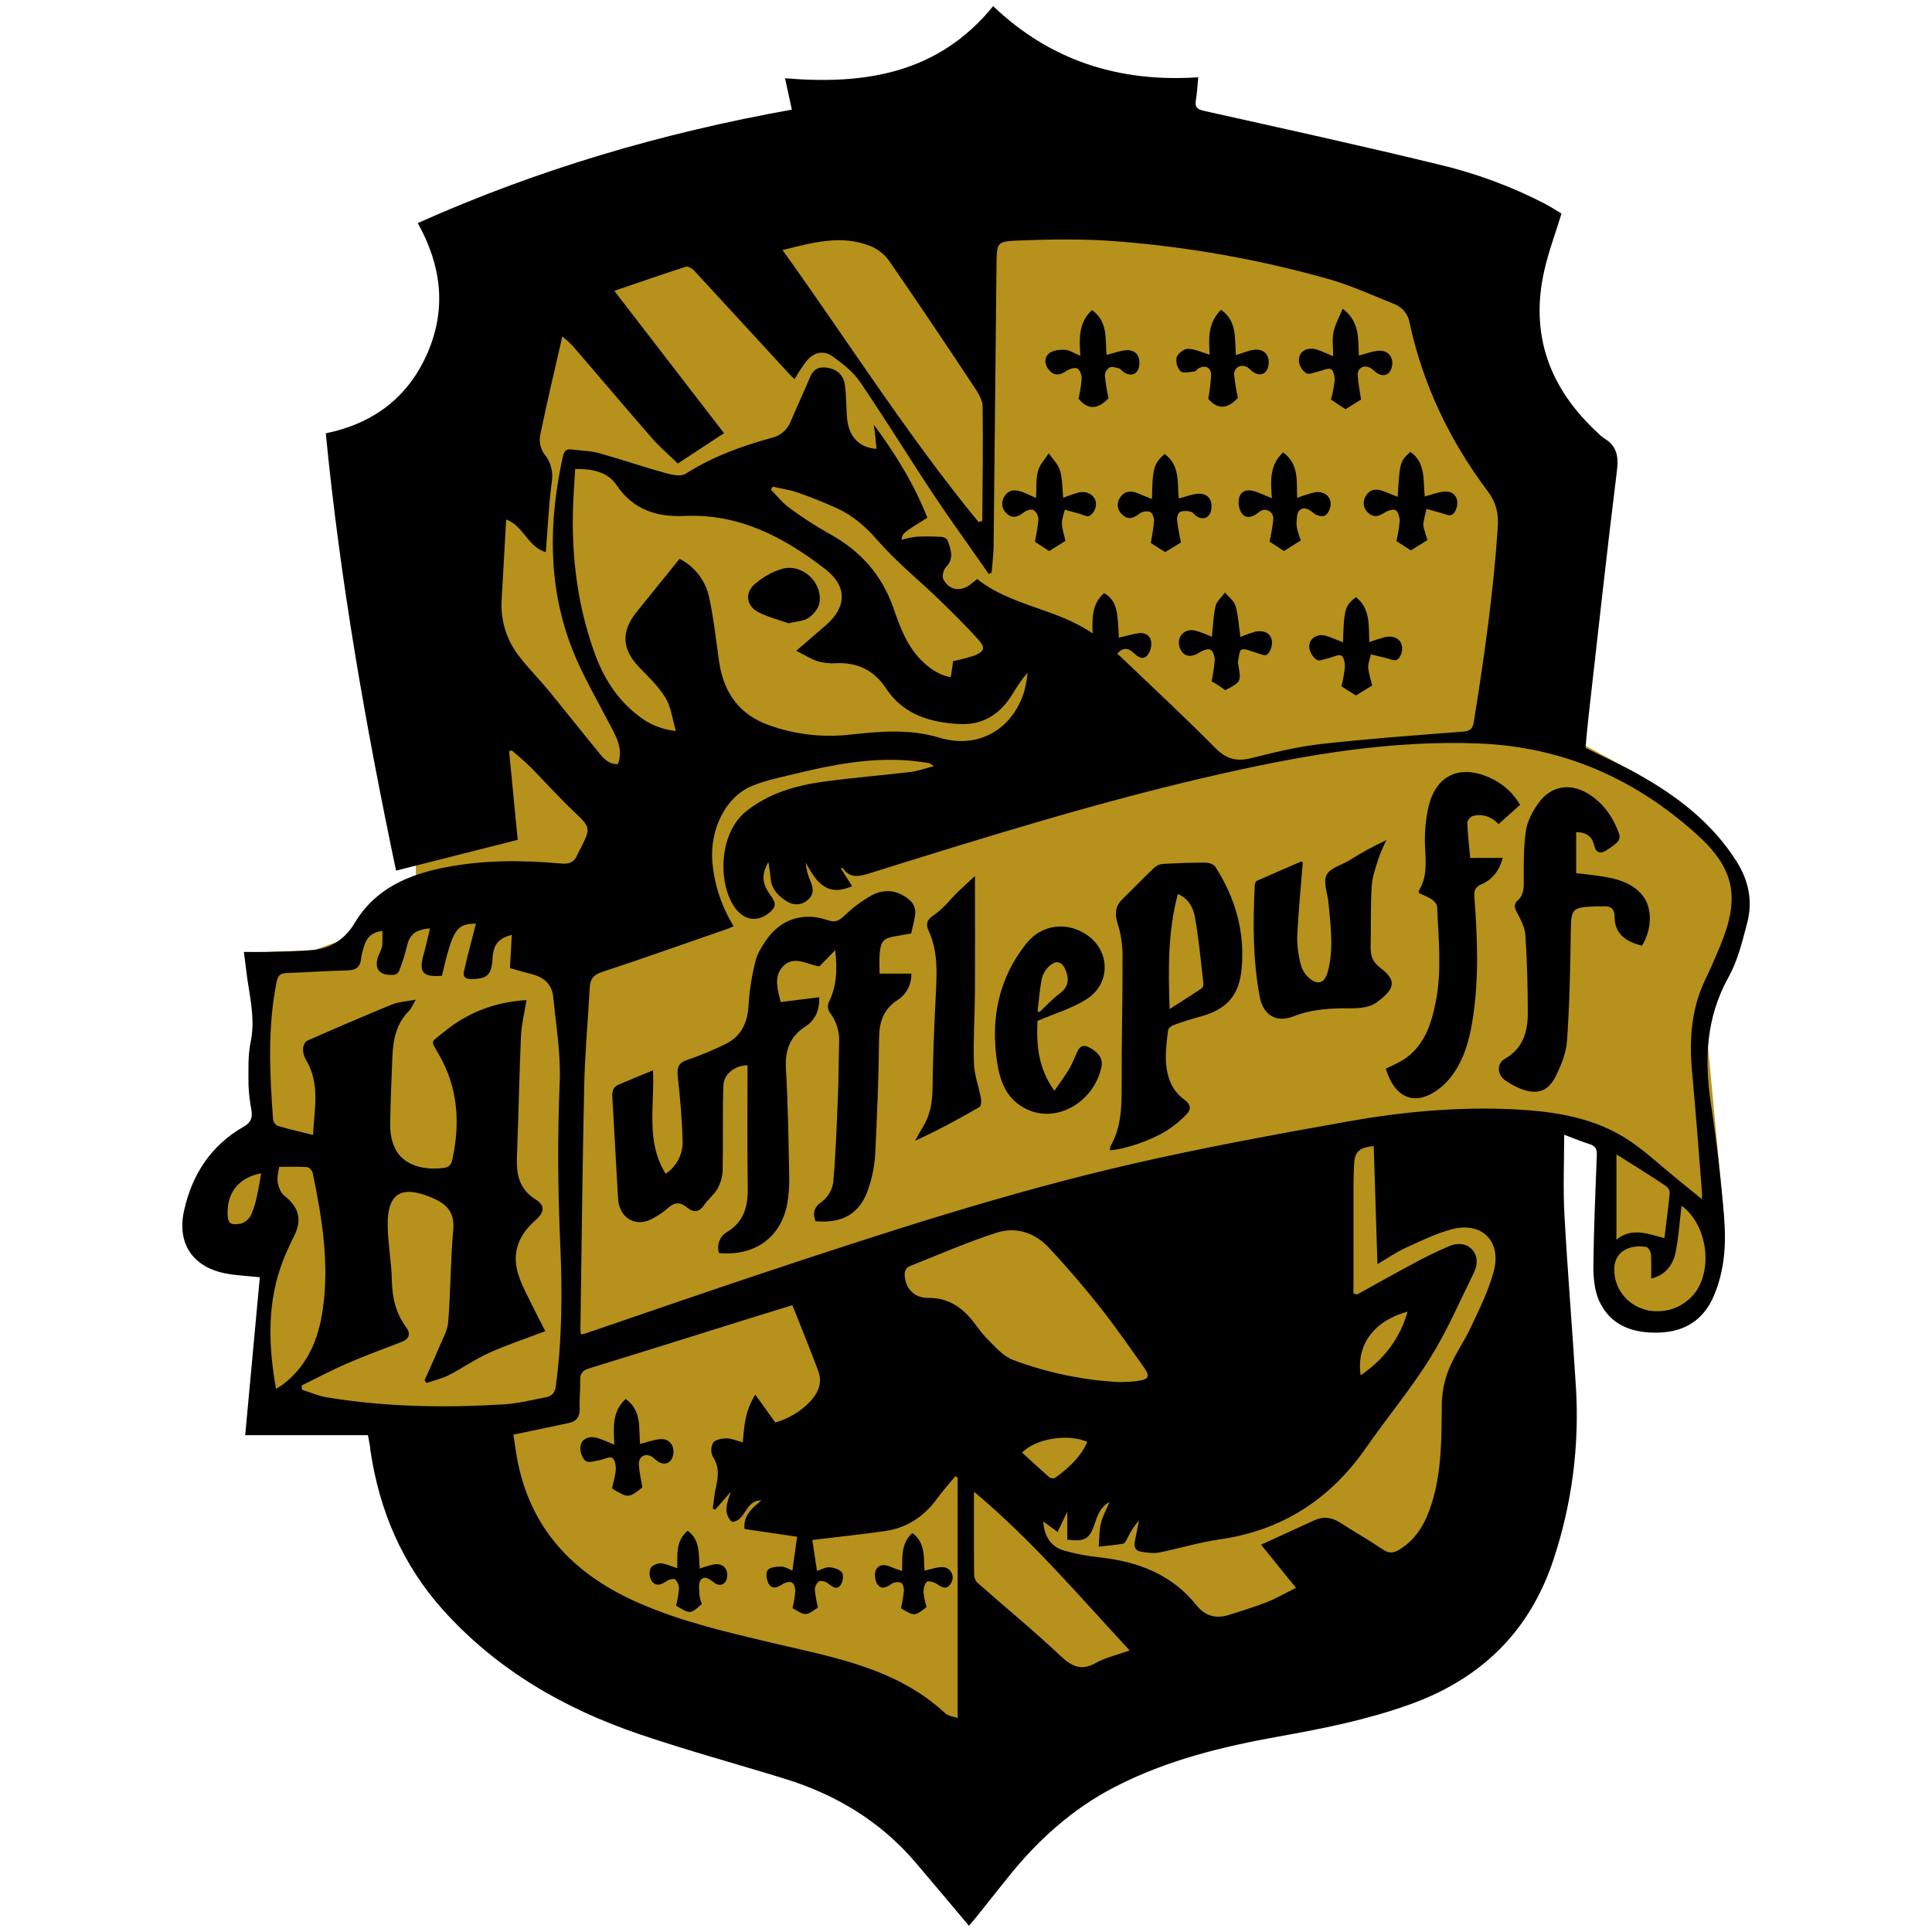
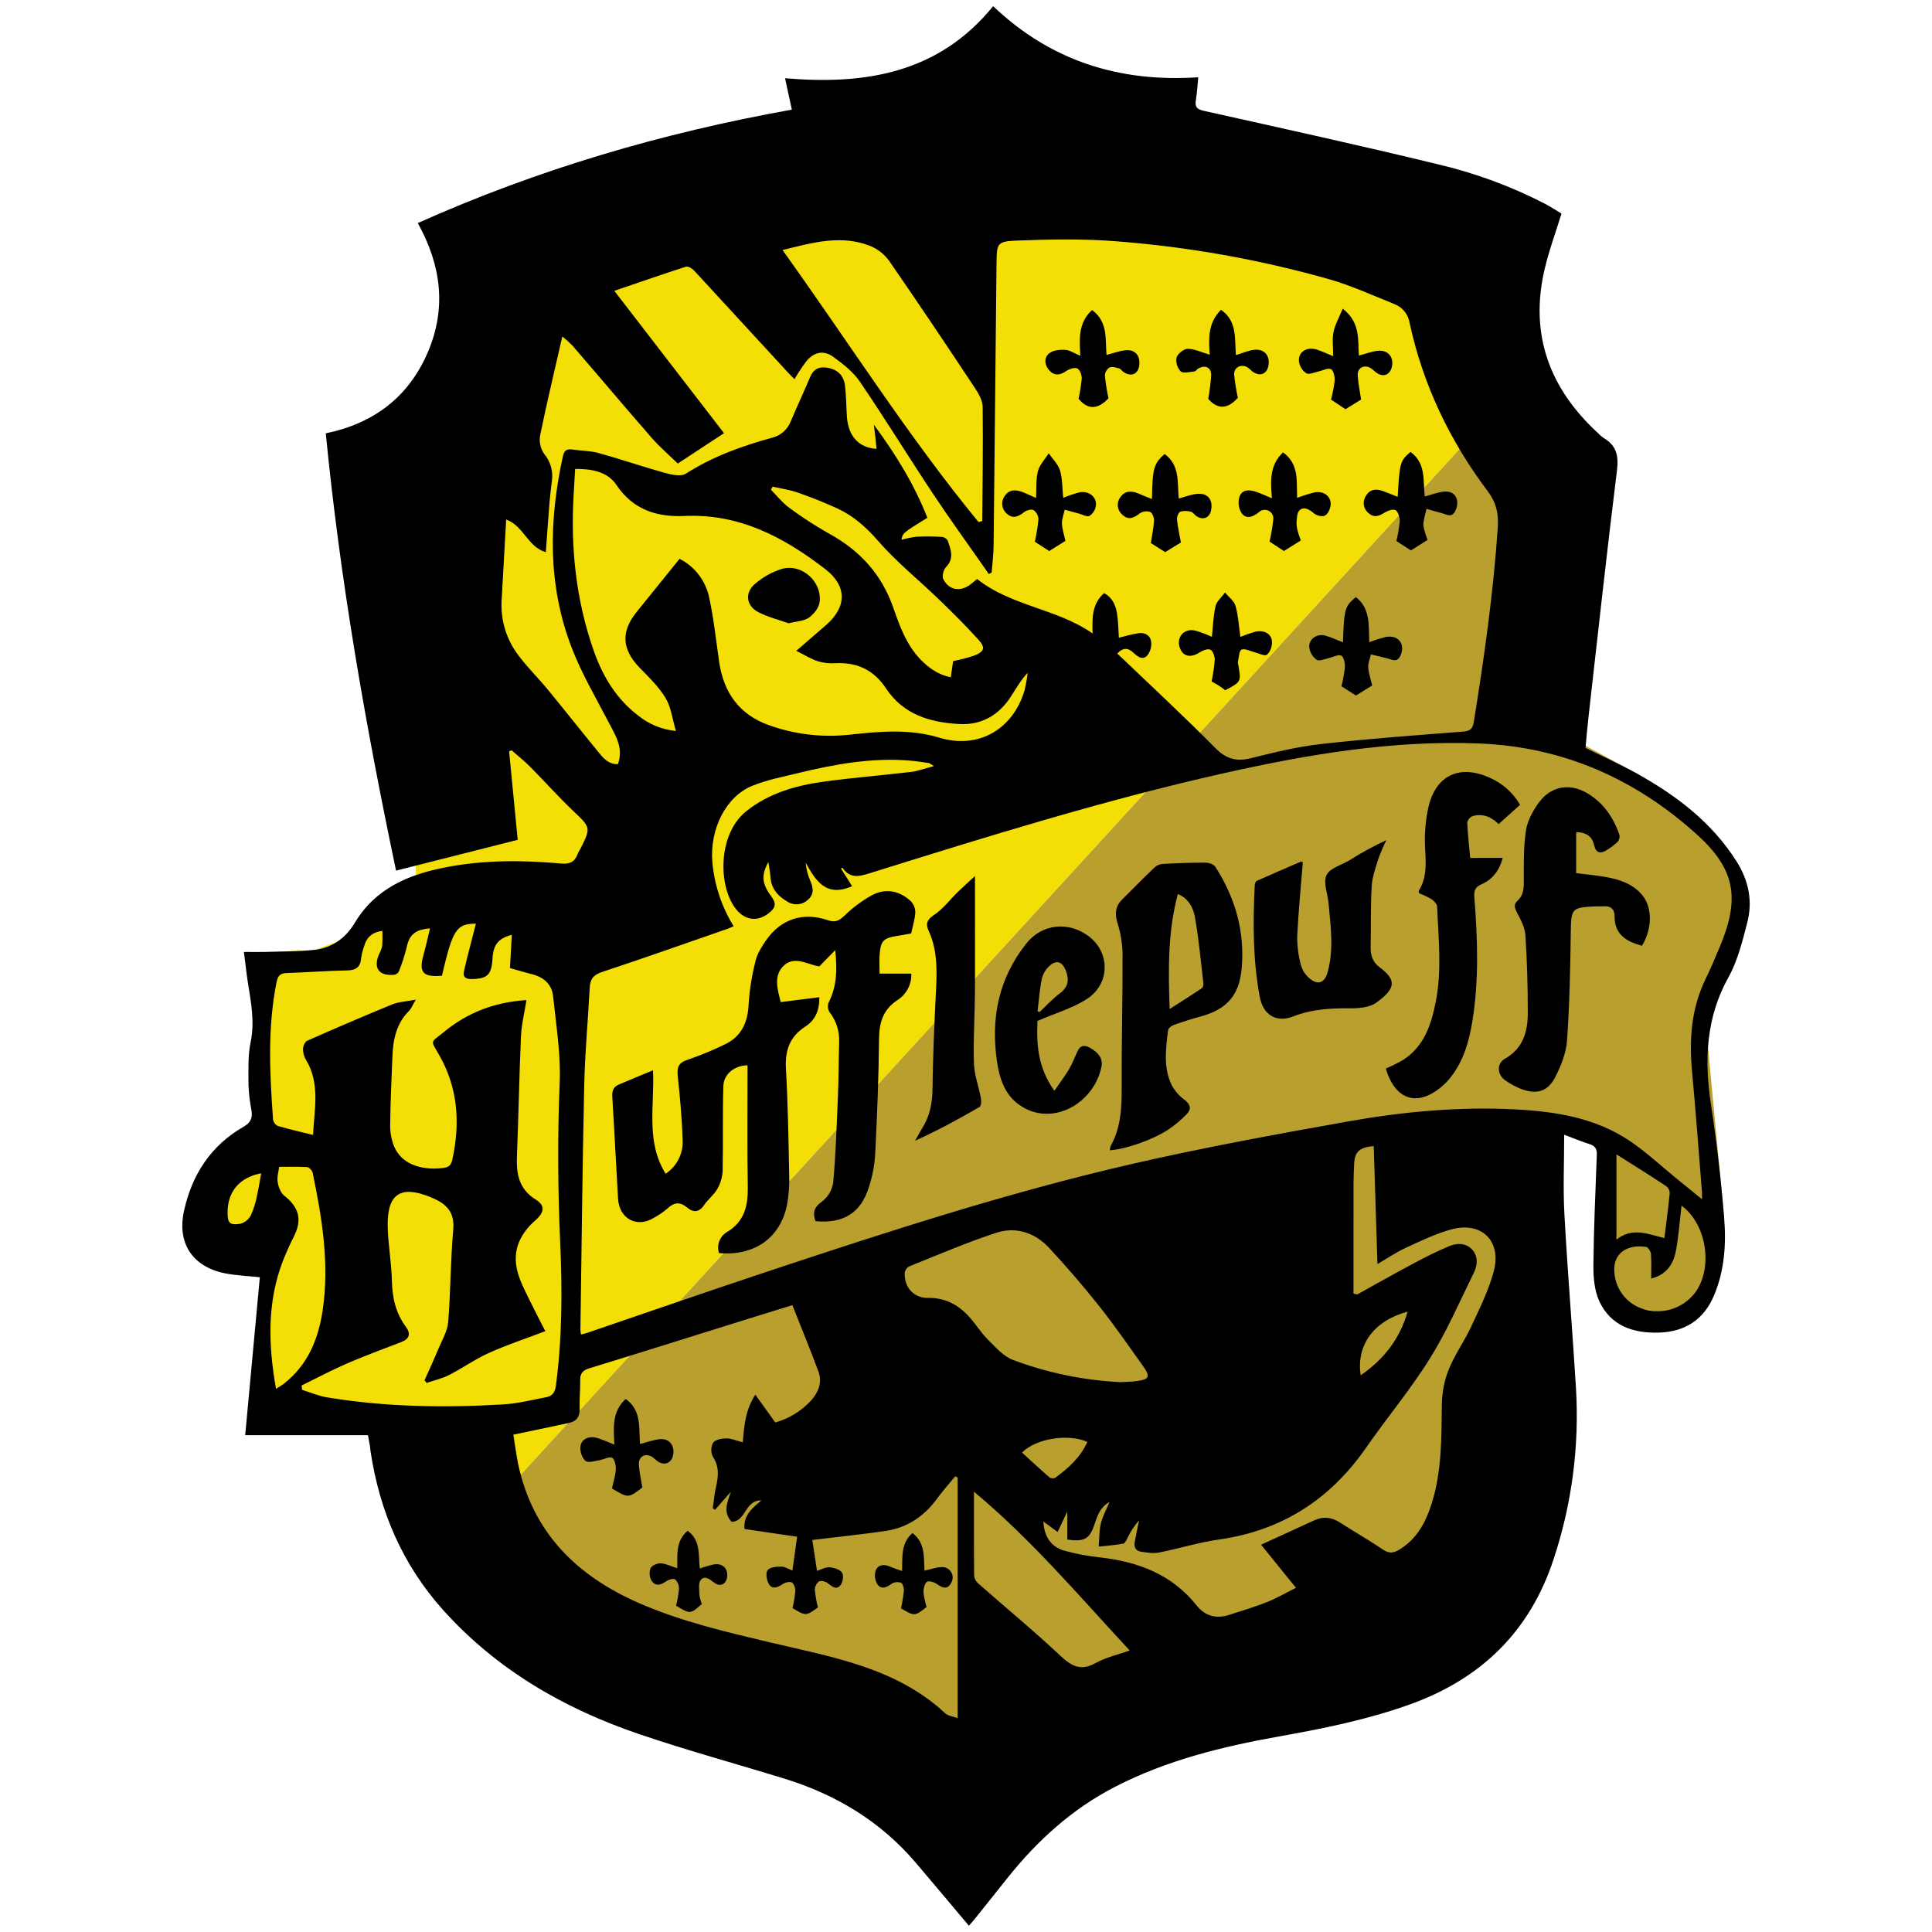
<svg xmlns="http://www.w3.org/2000/svg" id="Ebene_1" data-name="Ebene 1" viewBox="0 0 800 800">
  <defs>
-     <style>.cls-1{fill:#b6911c;}</style>
+     <style>.cls-1{fill:#b99f2d;}.cls-2{fill:#f3de06;}</style>
  </defs>
-   <polygon class="cls-1" points="194.41 144.95 172.19 316.42 172.19 378.3 130.04 393.4 109.99 394.23 109.99 476.3 81.85 485.84 94.23 513.24 108.14 521.08 111.86 582.23 180.29 597.74 221.23 677.58 386.41 742.52 573 669.39 637.7 629.46 637.7 463.56 665.28 467.14 669.34 513.24 662.2 538.71 691.39 544.18 712.24 529.1 713.95 504.32 706.19 422.44 717.07 378.3 719.12 356.77 678.24 320.57 636.29 297.82 646.17 201.51 584.02 87.47 339.47 87.47 253.45 87.47 194.41 144.95" />
+   <polygon class="cls-1" points="713.95 504.32 706.19 422.44 717.07 378.3 719.12 356.77 678.24 320.57 636.29 297.82 646.17 201.51 625.23 163.09 197.21 630.73 221.23 677.58 386.41 742.52 573 669.39 637.7 629.46 637.7 463.56 665.28 467.14 669.34 513.24 662.2 538.71 691.39 544.18 712.24 529.1 713.95 504.32" />
+   <polygon class="cls-2" points="111.86 582.23 180.29 597.74 197.21 630.73 625.23 163.09 584.02 87.47 339.47 87.47 253.45 87.47 194.41 144.95 172.19 316.42 172.19 378.3 130.04 393.4 109.99 394.23 109.99 476.3 81.85 485.84 94.23 513.24 108.14 521.08 111.86 582.23" />
  <path d="M647.69,469.87c0,11.49-.49,22.29.1,33,1.31,23.9,3.31,47.75,4.77,71.63a189.11,189.11,0,0,1-9.24,71.11c-9.82,29.92-30,49.56-59.53,60.16-17.66,6.34-35.91,10-54.27,13.27-23.46,4.21-46.44,9.81-67.86,20.87-17.79,9.18-32.11,22.21-44.46,37.69q-6.63,8.32-13.29,16.64c-.88,1.1-1.83,2.14-2.71,3.17-7.51-8.91-14.74-17.58-22.07-26.17-14.59-17.12-33.06-28.2-54.39-34.76-19.93-6.14-40.08-11.63-59.83-18.33-31.17-10.58-59.11-26.65-81.39-51.44-16.94-18.86-26.42-41.14-30.13-66.05-.09-.65-.11-1.31-.22-2-.21-1.3-.47-2.58-.81-4.37H101.53c2.06-22.18,4.06-43.81,6.06-65.41-5-.55-9.77-.7-14.34-1.61-13.64-2.73-20.08-12.58-17-26.13,3.34-14.92,11.15-26.87,24.61-34.58,2.92-1.67,3.76-3.6,3.28-6.68a71.24,71.24,0,0,1-1.24-10.55c0-6-.32-12.11.89-17.89,1.79-8.58.07-16.71-1.21-25-.61-4-1-8-1.59-12.27,3.37,0,6.22.07,9,0,6.69-.2,13.41-.14,20-.82,7.39-.75,13.12-4.87,16.86-11.13,8.58-14.37,22.3-20.11,37.71-23.09,15.87-3.08,31.89-3,47.92-1.55,3.46.31,5.49-.72,6.68-3.85.33-.85.86-1.63,1.27-2.45,4.32-8.52,4.06-8.71-2.81-15.23-6.2-5.87-11.88-12.28-17.89-18.35-2.47-2.49-5.23-4.7-7.86-7l-1.06.4c1.2,12.4,2.41,24.8,3.56,36.66L164,360.51c-12.65-60.16-23.14-120.09-29.1-181.07,19.89-4.12,34.24-15,42.2-33.47,7.89-18.34,5.62-36.14-4.11-53.6C222.63,70.16,274.21,55,327.89,45.4c-.94-4.34-1.85-8.49-2.82-13,33.24,2.81,63.5-2,86.18-29.85C434.87,25.09,463.3,34.19,496.17,32c-.33,3.42-.49,6.52-1,9.56-.44,2.8.51,3.7,3.34,4.34,32.4,7.23,64.84,14.33,97.1,22.18a192.44,192.44,0,0,1,44.25,16.36c2.41,1.26,4.68,2.79,6.72,4-2.48,8.09-5.29,15.61-7.07,23.37-6.17,26.87,2.2,49.15,22.19,67.53a14.9,14.9,0,0,0,2.38,2.06c5.3,3.09,6.22,7.36,5.47,13.4-4.16,33.52-7.82,67.09-11.63,100.65-.54,4.81-1,9.64-1.4,14.24,7.42,3.68,14.73,6.95,21.7,10.85,16.23,9.07,30.74,20.13,40.88,36.2,5,7.92,6.71,16.38,4.41,25.26-2,7.71-3.95,15.75-7.76,22.61-9.38,16.83-10.07,34.34-7.27,52.75,2.37,15.56,4.17,31.24,5.45,46.93.89,10.89.15,21.85-4.2,32.16-4.22,10-12,15-22.73,15.35s-20.09-2.8-24.82-13.12c-2-4.42-2.44-9.9-2.39-14.89.15-15.24.86-30.48,1.42-45.71.09-2.32-.68-3.6-3-4.32C654.81,472.68,651.43,471.27,647.69,469.87ZM303.78,383.53c-1.13.48-1.71.77-2.31,1-17.35,6-34.67,12.18-52.12,17.93-3.65,1.2-5,3-5.16,6.57-.71,13.52-2,27-2.28,40.55-.75,33.66-1.08,67.32-1.57,101a16.92,16.92,0,0,0,.23,2c.89-.21,1.51-.31,2.1-.51,24.72-8.41,49.38-17,74.16-25.23,49.94-16.6,100-32.91,151.34-44.74,29.78-6.86,59.9-12.36,90-17.73,22.79-4.06,45.86-6.18,69.09-5,16.81.87,33.32,3.43,47.63,13.09,6.72,4.54,12.72,10.15,19,15.28l10.88,8.85c0-1.71,0-2.2,0-2.69-1.36-16.76-2.57-33.54-4.13-50.28-1.23-13.19-.32-26,5.53-38.09,2.17-4.49,4.14-9.08,6.06-13.69,8.34-20,6.24-32-9.61-46.32-25.53-23.05-55.37-36.26-90.1-37.66-35.92-1.43-71,4.52-105.79,12.32-49.73,11.15-98.33,26.34-146.93,41.51-4.45,1.39-8,2-10.92-2.36a4.1,4.1,0,0,0-.67.28l4.63,7.34c-10.83,4.73-15.06-2.25-19.24-9.76a25,25,0,0,0,1.92,7.54c1.35,3,1.56,5.66-1,7.87a6.9,6.9,0,0,1-8.44.77c-3.93-2.29-6.75-5.38-7.05-10.23-.12-1.89-.51-3.76-.86-6.18-3,5.29-2.66,9,1,13.91,2.38,3.21,2.17,4.91-.89,7.29-5,3.91-10.6,2.84-14.39-2.92-6.61-10-6.24-30.32,5.2-39.39,9.31-7.39,20.23-10.52,31.61-12.13,12.09-1.7,24.29-2.62,36.42-4.07,2.93-.35,5.78-1.43,9.6-2.42-1.47-.9-1.78-1.22-2.12-1.27-2.6-.38-5.2-.8-7.81-1-15.8-1.33-31.16,1.48-46.4,5.18-6.36,1.54-12.9,2.81-18.92,5.26-11,4.5-17.6,18-16.51,31.48A60.8,60.8,0,0,0,303.78,383.53ZM280.66,191.94c-3.88-3.78-7.6-6.95-10.78-10.6C258.82,168.66,248,155.8,237,143.06a43.39,43.39,0,0,0-4.16-3.73c-3.22,14.11-6.43,27.5-9.19,41a10.32,10.32,0,0,0,1.66,7.59,14.32,14.32,0,0,1,3.21,11.33c-.37,3-.75,6-1,9-.54,6.75-1,13.51-1.51,20.38-7.48-2.1-9.18-10.92-16.42-13.52-.65,11.66-1.25,22.67-1.89,33.68a34.25,34.25,0,0,0,7.42,23.16c3.64,4.79,8,9.06,11.82,13.72,7,8.53,13.84,17.21,20.85,25.75,2,2.47,4.12,5.1,8.08,5,2.44-6.8-1.07-12-3.92-17.47-5.25-10.11-11.08-20-15.17-30.61-10.05-26-9.59-52.68-3.66-79.54.51-2.31,1.67-3,3.88-2.66,3.63.53,7.41.49,10.91,1.46,9.22,2.56,18.28,5.68,27.49,8.24,2.73.75,6.54,1.6,8.53.33,11.14-7.1,23.28-11.51,35.88-14.94a11.06,11.06,0,0,0,7.63-6.79c2.62-6.16,5.46-12.24,8.06-18.41,1.35-3.2,3.59-4.27,6.89-3.79,4.19.62,6.95,3,7.5,7.4s.5,8.65.8,13c.58,8,4.94,12.77,12.26,13.22-.16-1.69-.31-3.37-.49-5s-.41-3.32-.62-5c9,12.16,16.74,24.72,22.16,38.54-10.23,6.32-10.23,6.32-10.72,9.12a42.45,42.45,0,0,1,6.2-1.27,97.16,97.16,0,0,1,10.52.07,3.19,3.19,0,0,1,2.42,1.52c1.25,3.69,2.83,7.38-.72,11-1,1.05-1.73,3.71-1.13,4.91,2.4,4.81,7.31,5.48,11.61,2,.88-.71,1.73-1.47,2.42-2,14.2,11.29,32.87,12.16,47.83,22.55-.24-6.54-.25-12.32,4.76-16.69,3.46,1.85,4.78,5,5.33,8.37s.56,6.91.78,10.08c3-.7,5.57-1.52,8.23-1.88s4.9,1,5.16,3.71a7.81,7.81,0,0,1-1.67,5.59c-2,2.07-4.08.3-5.77-1.27-2.22-2.07-4.32-2.07-6.62.43.94.87,1.78,1.64,2.61,2.43,12.71,12.18,25.64,24.15,38,36.66,4.49,4.54,8.72,5.73,14.76,4.22,9.53-2.38,19.17-4.75,28.91-5.85,19.58-2.2,39.25-3.63,58.9-5.15,3-.23,4-1.2,4.46-4,4.31-26.74,8.11-53.52,9.93-80.57.39-5.81-.69-10.37-4.11-14.9-15.79-21-26.87-44.14-32.42-69.86a10,10,0,0,0-6.15-7.66c-9-3.59-17.88-7.69-27.17-10.35a450.62,450.62,0,0,0-87.89-15.68c-13.83-1.12-27.82-.85-41.7-.3-8,.32-8,1.29-8.12,9.28q-.57,58.59-1.21,117.17c-.05,3.68-.54,7.37-.82,11.05l-1.21.53-2-2.91c-7.05-10.11-14.3-20.09-21.11-30.36-10.16-15.32-19.79-31-30.12-46.19-2.79-4.11-7-7.45-11.11-10.42s-8-2-11.18,1.81A73.9,73.9,0,0,0,329,157c-.79-.78-1.56-1.49-2.27-2.26q-19.62-21.35-39.27-42.66c-.82-.89-2.53-1.93-3.43-1.65-9.57,3.08-19.06,6.4-29.66,10l45.43,58.94Zm55.7,445.73c.6,3.94,1.26,8.29,1.94,12.79,1.75-.54,3.51-1.6,5.19-1.48,1.85.14,4.33.9,5.21,2.26.76,1.16.27,4.07-.76,5.27-1.84,2.15-3.62.13-5.38-1.08-.92-.63-2.73-1.07-3.48-.58a4.56,4.56,0,0,0-1.68,3.46,52.34,52.34,0,0,0,1.28,7.31c-5,3.57-5,3.57-10.51.26a50.41,50.41,0,0,0,1.14-7c.05-1.25-.52-3.11-1.42-3.61s-2.78,0-3.8.68c-2,1.33-4.15,2.26-5.55.22-1.05-1.52-1.6-4.54-.76-5.88s3.7-1.6,5.67-1.59c1.64,0,3.28,1.11,4.67,1.63l1.95-14-21.8-3.21c-.53-5.43,3-8.55,7-11.82-6.85-.22-6.37,8.77-12.31,8.85-3.61-3.85-1.91-7.89-.31-12.47l-6.55,7.48-.95-.59c.43-3,.66-6,1.34-8.91,1-4.35,1.4-8.37-1.31-12.46a6.29,6.29,0,0,1,.13-5.83c.94-1.29,3.63-1.77,5.55-1.76,2.12,0,4.23,1,6.7,1.64.62-6.55.87-13,5.2-19.76l8.27,11.53a32,32,0,0,0,14.57-8.82c3.21-3.51,5-7.65,3.28-12.31-3.39-9.17-7.12-18.21-10.77-27.45-6.42,2-12.56,3.86-18.69,5.78-21.78,6.8-43.55,13.67-65.37,20.36-2.72.84-3.86,2.07-3.8,4.91.08,3.94-.38,7.9-.23,11.83.12,3.34-1.31,5.22-4.4,5.89-7.49,1.63-15,3.16-23.06,4.85.58,3.47,1.13,7.86,2,12.17,6.05,28.45,24.27,46.33,50.12,57.61,17.66,7.7,36.33,12,55,16.43,25.4,6,51.47,10.36,71.71,29.16,1.22,1.13,3.31,1.33,5.16,2V611.86l-1-.56c-2.53,3.08-5.21,6.05-7.55,9.27-5.38,7.38-12.44,12.09-21.46,13.39C356.45,635.42,346.29,636.46,336.36,637.67ZM218,414.12c-.86,5.41-2.07,10.17-2.28,15-.73,16.53-1,33.08-1.67,49.62-.29,7.35.77,13.61,7.82,18,4,2.48,3.52,5.34-.18,8.57-7.11,6.2-10,13.83-6.89,23,1.45,4.31,3.7,8.36,5.7,12.48,1.82,3.75,3.78,7.43,5.31,10.42-8.08,3.07-15.89,5.65-23.34,9-5.73,2.57-10.92,6.29-16.53,9.16-2.9,1.48-6.18,2.21-9.29,3.28l-.86-1.1c1.9-4.28,3.89-8.54,5.68-12.87,1.55-3.72,3.81-7.46,4.13-11.33,1-12.67.94-25.45,2.08-38.11.7-7.74-3.2-11-9.41-13.54-12.21-5-17.9-1.49-17.74,11.73.09,7.59,1.57,15.16,1.73,22.75.15,7.07,1.57,13.49,5.81,19.23,2.12,2.86,1.5,5-1.95,6.33-7.48,2.87-15,5.63-22.36,8.81-6.41,2.78-12.59,6.08-18.87,9.15l.19,1.8c3.42,1.06,6.77,2.52,10.26,3.11,24.25,4,48.68,4.39,73.14,2.92,6-.36,11.89-1.88,17.81-3,2.39-.46,3.53-2,3.88-4.63,2.6-19.51,2.69-39.11,1.82-58.68-1-22.35-1.18-44.63-.23-67,.49-11.82-1.51-23.77-2.72-35.63-.5-4.91-3.77-7.9-8.59-9.14-3.14-.8-6.24-1.74-9.28-2.6.27-4.82.51-9.22.76-13.77-5.73,1.56-7.67,4.09-8,10-.42,6.65-2.19,8.26-8.72,8.32-2.38,0-3.6-.78-3.09-3.18.83-3.83,1.84-7.63,2.8-11.43.68-2.74,1.4-5.46,2.15-8.33-8.14.07-9.57,2.36-14.08,21.57-7.9.66-9.63-1.33-7.64-8.6,1-3.55,1.77-7.14,2.71-11-6.34.49-8.61,2.76-9.68,7.87a73.3,73.3,0,0,1-3.24,10,2.69,2.69,0,0,1-2,1.35c-6.19.5-8.55-2.63-6.31-8.24a16.15,16.15,0,0,0,1.43-3.65,55,55,0,0,0,.07-6.31c-4.48.6-6.56,2.89-7.55,6.33a26.7,26.7,0,0,0-1.25,5c-.3,3.72-2.17,5-5.84,5.05-8.27.16-16.54.8-24.82,1.07-2.66.08-3.77.9-4.34,3.73-3.81,18.92-2.85,37.93-1.46,56.95a3.69,3.69,0,0,0,2,2.66c4.64,1.37,9.36,2.42,14.56,3.71.52-10.73,3-21.19-2.87-31a8.68,8.68,0,0,1-1.29-4.48c0-1.22.78-3.1,1.73-3.52,11.63-5.14,23.31-10.18,35.09-15,2.75-1.12,5.9-1.26,9.88-2-1.35,2.27-1.86,3.69-2.83,4.66-5.22,5.21-6.56,11.8-6.85,18.75-.4,9.59-.82,19.18-.93,28.77a23,23,0,0,0,1.58,8.44c2.78,7,10.55,10.23,20.33,9.07,2.39-.28,3.34-1.16,3.84-3.47,3.28-15.17,2.38-29.69-5.55-43.48-3.58-6.24-3.6-4.74,2-9.31C193.67,419.17,205,414.94,218,414.12ZM281.39,231.4a23.24,23.24,0,0,1,12.28,16.1c1.88,8.7,2.82,17.61,4.09,26.44,1.85,12.78,8.31,22,20.72,26.36a74.35,74.35,0,0,0,33,3.95c12.55-1.36,25-2.58,37.5,1.21,16.08,4.87,30.4-3.35,35.24-19.51a64,64,0,0,0,1.32-7.36c-2.92,3.1-4.8,6.52-6.92,9.78-5,7.79-12.29,12-21.54,11.43-12-.68-23.07-3.9-30.24-14.81-4.91-7.45-11.85-10.83-20.79-10.37a20.92,20.92,0,0,1-7.4-.81c-2.81-.9-5.38-2.56-8.92-4.32,4.82-4.17,8.59-7.41,12.34-10.68,8.66-7.55,8.72-16.16-.35-23.16-17.17-13.25-35.63-23.05-58.38-22-11.19.52-21.16-2.52-28-12.74-3.79-5.64-10.26-6.8-17.19-6.73-.22,3.73-.43,7.24-.63,10.75-1.28,22.13,1,43.79,8.43,64.79,3.71,10.52,9.31,19.69,18.27,26.56a29.55,29.55,0,0,0,15.66,6.41c-1.5-5.09-2-9.88-4.24-13.61-2.78-4.62-6.83-8.55-10.65-12.45-7.55-7.7-8-15.14-1.24-23.39C269.52,246.14,275.26,239,281.39,231.4ZM560.45,535.67,562,536c7.58-4.18,15.11-8.46,22.75-12.52a168.5,168.5,0,0,1,15.53-7.56c3.05-1.24,6.69-1.27,9.22,1.42s2.41,6.4.82,9.62c-5.87,11.87-11.12,24.15-18.1,35.34-8,12.9-17.88,24.67-26.57,37.18-14.9,21.45-34.91,34.33-60.91,38-8.38,1.2-16.56,3.77-24.88,5.4-2.34.46-4.9,0-7.33-.35-2.2-.29-3.06-1.87-2.67-4,.55-3,1.2-6,1.81-9A31.49,31.49,0,0,0,466.8,637c-.45.82-1,2.07-1.68,2.19-3.06.56-6.19.8-10.18,1.25.3-3.57.19-6.7.91-9.64s2.25-5.67,3.58-8.87c-3.85,2.14-5,5.58-6.16,9.06-2.06,6.27-4.12,7.51-11.33,6.52V625.91l-4,8.45L432,630c.4,6.16,3.07,10.49,8.74,12.11a91,91,0,0,0,14.67,2.77c15.83,1.78,29.82,7,40.12,19.94,3.48,4.36,8.12,5.6,13.46,3.86s10.54-3.26,15.65-5.29c4.17-1.67,8.1-4,12-5.9l-14.45-17.86c7.94-3.64,15-6.87,22-10.08,3.79-1.74,7.32-1.29,10.83,1,5.85,3.78,11.93,7.22,17.68,11.12,2.51,1.7,4.39,1.42,6.73,0,7.35-4.44,11-11.45,13.45-19.24,4.17-13.37,4-27.18,4.16-41a40.25,40.25,0,0,1,2.89-14.46c2.51-6.16,6.5-11.7,9.31-17.76,3.47-7.47,7.24-15,9.31-22.87,3.29-12.56-5.11-20.67-17.56-17.28-6.51,1.77-12.73,4.8-18.9,7.64-4,1.83-7.64,4.35-11.72,6.73-.53-16.61-1-32.71-1.54-48.85-5.91.5-7.84,2.34-8.1,7.23-.15,2.89-.27,5.79-.27,8.68Q560.42,513,560.45,535.67ZM405.17,216.15l1.57-.4c.1-15.75.36-31.5.16-47.25,0-2.65-1.68-5.53-3.23-7.87C392,143,380.21,125.43,368.17,108a18.18,18.18,0,0,0-7.87-6.18c-12.08-4.74-23.88-1.35-36.27,1.72C351.28,141.53,375.91,180.51,405.17,216.15Zm58.61,356.16c2.14-.12,4.39-.09,6.6-.39,5.57-.73,6.11-1.78,2.91-6.29-5.94-8.34-11.78-16.78-18.14-24.8q-9.91-12.48-20.81-24.18c-5.79-6.24-13.66-8.79-21.64-6.23-12.32,4-24.25,9.18-36.3,14a3.55,3.55,0,0,0-1.78,2.58c-.26,6.07,3.75,10.55,9.76,10.45,6.86-.12,12.23,2.73,16.68,7.52,2.85,3.06,5,6.76,8,9.71,3.18,3.17,6.47,7,10.47,8.46A146.64,146.64,0,0,0,463.78,572.31ZM403.3,617.68c0,12.36-.05,23.51.07,34.66a4.94,4.94,0,0,0,1.58,3.23c11.31,10,23,19.57,33.95,29.88,4.69,4.4,8.51,6.67,14.75,3.19,4.21-2.34,9.11-3.42,14.13-5.22C446.76,660.82,427.34,637.73,403.3,617.68Zm-8.62-343.92a76.62,76.62,0,0,0,8.63-2.26c4.29-1.67,4.87-3.26,1.86-6.6-5.18-5.73-10.67-11.19-16.23-16.56-8.48-8.19-17.77-15.65-25.47-24.5-4.91-5.64-10.1-10.23-16.69-13.28-5.35-2.47-10.86-4.64-16.42-6.59-3.35-1.17-6.93-1.66-10.41-2.46-.24.42-.49.84-.74,1.26,2.53,2.54,4.78,5.45,7.64,7.53A158.92,158.92,0,0,0,343.37,221c12.76,7,21.76,16.87,26.58,30.8,2.64,7.62,5.47,15.39,11.35,21.41,3.41,3.49,7.27,6.18,12.39,7.25C394.09,277.78,394.41,275.6,394.68,273.76ZM114.29,575.08c1.31-.83,2.19-1.31,3-1.91,10.12-7.79,14.58-18.67,16.35-30.82,2.79-19.15-.28-38-4.15-56.64-.2-1-1.45-2.37-2.3-2.43-3.75-.26-7.54-.11-11.61-.11-.23,2-.94,4.22-.6,6.31s1.24,4.46,2.74,5.64c6.11,4.8,7.47,9.92,4,16.84a113.86,113.86,0,0,0-4.67,10.4C110.57,539.38,111.06,556.8,114.29,575.08Zm582-75.85c-.78,6.52-1.21,12.78-2.37,18.91-1.07,5.7-4.35,9.88-10.2,11.27,0-3.55.16-6.91-.1-10.24-.08-1-1.17-2.71-2-2.85-7.14-1.15-13.93,2.11-13.14,10.64a17.06,17.06,0,0,0,12,15.1,19.56,19.56,0,0,0,21-6.24C709.52,525.81,707,507.1,696.28,499.23ZM669.34,478v35.29c6.63-5.3,13.16-2.22,19.86-.62.8-6.59,1.6-12.56,2.19-18.55a3.65,3.65,0,0,0-1.32-2.86C683.51,486.88,676.84,482.71,669.34,478ZM423.2,601.49c3.76,3.43,7.48,6.89,11.31,10.23a2.5,2.5,0,0,0,2.34.26c5.52-4,10.53-8.48,13.4-14.93C442.22,593.51,428.83,595.67,423.2,601.49Zm140.23-32c9.7-6.7,16.19-15.09,19.43-26.37C568.94,546.87,561.51,556.91,563.43,569.48ZM108.14,485.84c-8.91,1.66-13.79,7.53-13.9,15.83-.07,4.72.76,5.77,5.31,5.06a7.07,7.07,0,0,0,4.33-3.49,35.94,35.94,0,0,0,2.55-8.19C107.12,492.11,107.54,489.11,108.14,485.84Z" />
  <path d="M377.3,386.5c-1.94.36-3.73.76-5.53,1-6,.9-7.14,2-7.55,8-.17,2.46,0,4.94,0,7.65h13.13a12.37,12.37,0,0,1-5.79,11c-5.79,3.85-7.49,9.06-7.56,15.81-.15,16-.81,32.08-1.61,48.1a54.48,54.48,0,0,1-2.58,13.47c-3.37,10.75-10.51,15.19-22.13,14.14-1.17-3.37-.79-5.71,2.7-8.12a12.31,12.31,0,0,0,4.65-8c1.05-11.9,1.45-23.86,1.94-35.8.31-7.36.29-14.73.5-22.09a18.75,18.75,0,0,0-3.94-12.5,4.51,4.51,0,0,1-.45-3.95c3.32-6.49,3.69-13.3,2.77-21.78l-6.57,6.72c-4.85-.61-10.69-5-15.36.35-3.58,4.09-1.88,9.38-.67,14.44l16-2c.12,5.29-1.63,9.47-5.73,12.1-6.52,4.2-8.51,9.89-8.08,17.45.83,14.57,1.05,29.17,1.34,43.76a58.48,58.48,0,0,1-.87,12.55c-2.75,13.79-13.54,21.39-28.18,20.08a7.44,7.44,0,0,1,3.41-8.78c7.16-4.36,8.62-10.88,8.5-18.6-.26-15.38-.1-30.77-.11-46.16V441.1c-5.38.14-9.89,3.59-10,8.64-.38,11.66-.05,23.35-.3,35a16.88,16.88,0,0,1-2.17,7.53c-1.39,2.47-3.87,4.31-5.48,6.69-2.12,3.14-4.5,3.22-7.12,1-3-2.47-5.43-2.09-8.12.49a32.87,32.87,0,0,1-5.52,3.79c-7,4.38-14.4.49-14.9-7.89-.83-14-1.5-28.09-2.38-42.12-.16-2.43.4-4.15,2.62-5.1,4.6-2,9.24-3.86,14.23-5.93.69,15-3.08,29.42,5.23,42.82A15.64,15.64,0,0,0,282.65,472c-.25-8.78-1.07-17.57-2-26.31-.41-3.71.28-5.67,4.13-6.88a136.59,136.59,0,0,0,14.91-6.13c7.14-3.23,9.93-9,10.29-16.71a97.37,97.37,0,0,1,2.89-18.14c.74-3.08,2.63-6,4.49-8.68,6-8.55,15.18-11.62,25.36-8.13,3.25,1.11,4.73.21,7-1.9a53.25,53.25,0,0,1,11.27-8.4c5.79-3.07,11.56-1.94,16.31,2.6A6.74,6.74,0,0,1,379,378C378.79,380.83,377.9,383.63,377.3,386.5Z" />
  <path d="M459.55,476.3a6.58,6.58,0,0,1,.38-1.84c4.36-7.78,4.56-16.22,4.53-24.85-.07-18.27.43-36.55.37-54.82a45.34,45.34,0,0,0-2.13-12.67c-1.15-3.84-.84-6.91,2-9.72,4.48-4.43,8.88-8.94,13.44-13.28a5.76,5.76,0,0,1,3.43-1.39c5.86-.32,11.73-.55,17.59-.53,1.39,0,3.41.67,4.08,1.72,8.28,12.86,12.31,26.91,10.89,42.27-1,10.92-6.12,16.7-16.76,19.66-3.78,1-7.55,2.22-11.25,3.53-1,.35-2.34,1.34-2.44,2.16-.93,7.57-2,15.27,1.35,22.49a18.09,18.09,0,0,0,5.5,6.41c2.55,1.94,2.81,3.9.87,5.89a45.45,45.45,0,0,1-7.81,6.51C476.92,472.18,465.9,475.91,459.55,476.3Zm24.77-58.48c5-3.2,9.23-5.86,13.38-8.66a2.68,2.68,0,0,0,.58-2.13c-1.06-9.07-1.87-18.2-3.47-27.19-.68-3.79-2.48-7.72-7.09-9.65C483.59,385.66,483.73,401.1,484.32,417.82Z" />
  <path d="M652.66,344.56v17c4,.5,8.24.87,12.45,1.63,5.63,1,11,2.81,14.85,7.38,4.33,5.15,4.26,14-.06,21.05-6.36-1.73-11.41-4.56-11.34-12.33,0-2.81-1.65-4.29-4.61-4-.91.08-1.84,0-2.75,0-10.62.43-10.65.8-10.78,11.2-.19,14.83-.52,29.68-1.55,44.46-.35,5-2.44,10.21-4.75,14.81-3.12,6.23-7.65,7.59-14.17,5.19a31.79,31.79,0,0,1-6.54-3.52c-3.42-2.26-3.84-6.95-.3-9,7.63-4.32,9.51-11.28,9.52-19,0-10.75-.29-21.51-1-32.23-.21-3.24-2-6.49-3.55-9.48-1-1.93-1.31-3.3.33-4.79,2.35-2.15,2.57-4.81,2.56-7.86,0-7.06-.16-14.21.89-21.16.61-4.06,2.86-8.2,5.35-11.59,5.08-6.94,12.93-8.18,20.29-3.73,6.58,4,10.63,10,13.09,17.18a3.49,3.49,0,0,1-.86,2.93,26.42,26.42,0,0,1-4.39,3.28c-2.58,1.71-4.49,1.24-5.23-1.94C659.28,346.43,657.06,344.67,652.66,344.56Z" />
  <path d="M622.26,355.23c-1.39,5.17-4.21,8.94-8.73,10.89-2.94,1.26-3.24,2.91-3,5.7,1.29,17.06,1.93,34.14-.87,51.13-1.35,8.22-3.57,16.17-8.81,22.92a26.85,26.85,0,0,1-3.49,3.74c-10.21,8.9-19.61,6.11-23.51-7.13a69.21,69.21,0,0,0,7.2-3.62c8.69-5.61,11.58-14.58,13.46-24,2.59-13.06,1.11-26.21.58-39.32,0-1.11-1.24-2.47-2.28-3.17a33.44,33.44,0,0,0-5.13-2.47c-.13-.5-.33-.84-.23-1,3.43-5.43,3-11.31,2.67-17.42a62.3,62.3,0,0,1,1.43-17.56c3.15-13.07,13-17.45,25.37-11.87a27.18,27.18,0,0,1,12.51,11.2c-2.93,2.63-5.83,5.22-8.89,8-2.57-2.66-6.21-4.57-10.68-3.35a3.77,3.77,0,0,0-2.3,2.68c.19,4.83.76,9.65,1.22,14.68Z" />
  <path d="M539.48,357c-.83,10.47-1.86,20.64-2.34,30.84a43.57,43.57,0,0,0,1.51,11.64,11,11,0,0,0,3.17,5.27c3.64,3.39,6.64,2.49,7.94-2.23,2.62-9.48,1.22-19.05.36-28.58-.36-3.92-2.29-8.51-.85-11.54s6.2-4.16,9.49-6.16a128.81,128.81,0,0,1,15.31-8.35,73.33,73.33,0,0,0-3.19,7.36c-1.19,3.82-2.64,7.71-2.88,11.65-.52,8.38-.28,16.81-.44,25.21-.06,3.48.74,6.2,3.8,8.49,6.87,5.16,6.72,8.65-1.38,14.51-2.69,2-7,2.43-10.49,2.4-8.19-.07-16.08.28-23.93,3.35-7.17,2.8-12.54-.64-13.94-8.14-2.84-15.21-2.81-30.57-2.07-45.95,0-.7.33-1.77.81-2,6.08-2.73,12.21-5.34,18.34-8C538.89,356.78,539.19,357,539.48,357Z" />
  <path d="M429.6,422.73c-.42,9.39,0,19.21,7,28.94,2.31-3.38,4.37-6.09,6.1-9,1.39-2.36,2.37-5,3.53-7.47s2.91-2.56,5.14-1.31c3.12,1.75,5.48,4.22,4.72,7.87-3.17,15.33-20.76,25.26-34.18,15.64-5.93-4.25-8.05-10.94-9.07-17.8-2.66-18,.67-34.57,12.21-49,6.38-8,17.16-9.16,25.43-3.17,9.43,6.82,9.34,20.23-.82,26.49C443.69,417.61,436.78,419.66,429.6,422.73Zm0-4,.84.35c2.76-2.59,5.32-5.43,8.33-7.68,3.5-2.62,4.09-5.49,2.59-9.42-1.35-3.53-3.61-4.68-6.49-2.28a10.66,10.66,0,0,0-3.45,5.43C430.49,409.58,430.2,414.18,429.63,418.72Z" />
  <path d="M403.71,362.75c0,16.38.08,32,0,47.55-.06,10-.74,20-.43,29.94.15,4.87,2,9.68,2.91,14.55.22,1.16.1,3.17-.57,3.57-8.6,5-17.32,9.74-26.71,14,1-1.74,1.89-3.51,2.95-5.19,3.12-4.93,4.19-10.25,4.27-16.09.16-13,.7-26,1.35-38.94.46-9.09,1-18.11-2.93-26.69-1.32-2.9-.78-4.62,2.25-6.62,3.73-2.47,6.55-6.32,9.83-9.51C398.9,367.13,401.3,365,403.71,362.75Z" />
  <path d="M501.82,263.7c.49-4.52.57-8.74,1.53-12.75.49-2.06,2.56-3.74,3.92-5.59,1.5,1.84,3.76,3.47,4.35,5.57,1.15,4.08,1.36,8.43,2,12.81a54.33,54.33,0,0,1,6.08-2.14c4-.93,7.1,1,7,4.61,0,1.72-.9,4.05-2.18,4.92-1,.64-3.2-.62-4.88-1-1.88-.47-4-1.71-5.55-1.15-1,.38-1.07,3.3-1.5,5.1a3.14,3.14,0,0,0,.15,1.16c1.23,7.07,1.23,7.07-5.4,10.57-.9-.66-1.81-1.39-2.79-2s-2-1.17-2.85-1.64a70.46,70.46,0,0,0,1.3-8.93c0-1.46-.72-3.7-1.79-4.22s-3.2.29-4.48,1.13c-3.85,2.49-7.15,1.67-8.34-2.37s2-7.66,6.34-6.7a29,29,0,0,1,3.73,1.22C499.62,262.69,500.76,263.24,501.82,263.7Z" />
  <path d="M477,206.64c.2-12.7.78-14.75,5.23-18.64,6.5,4.67,5.19,11.9,5.88,18.43,2.66-.71,5.13-1.72,7.67-1.94,4.2-.38,6.38,2.23,5.79,6.33-.52,3.58-3.31,4.84-6.27,2.81-.75-.52-1.32-1.53-2.11-1.71a8,8,0,0,0-4.41-.06c-.81.33-1.51,2.16-1.41,3.24.29,3.1,1,6.16,1.62,9.52l-6.52,4-5.93-3.75c.5-3.27,1.16-6.31,1.32-9.36.06-1.21-.73-3.17-1.64-3.55a5,5,0,0,0-4.25.61c-2.47,1.92-4.73,3-7.28.5a5.26,5.26,0,0,1-.79-7.17c1.81-2.71,4.52-2.77,7.36-1.6C473.05,205.08,474.86,205.78,477,206.64Z" />
  <path d="M568.19,283.84,561.46,288l-6-3.83a55.63,55.63,0,0,0,1.44-8c.07-1.64-.52-4.33-1.54-4.73-1.37-.54-3.42.7-5.2,1.08s-3.88,1.38-4.94.7a7.6,7.6,0,0,1-3.06-4.94c-.42-3.58,3-6,6.59-5.11a31.64,31.64,0,0,1,3.71,1.34c1.19.45,2.37.94,3.63,1.44.47-13.89.8-15,5.35-18.7C567.54,252,566.69,259,567,265.9a66.78,66.78,0,0,1,6.6-2.1c4-.82,7,1.12,7,4.77,0,1.59-.85,3.88-2.06,4.58s-3.21-.37-4.87-.74c-2-.44-4-1-6-1.44-.41,1.8-1.23,3.64-1.12,5.41C566.73,278.82,567.59,281.22,568.19,283.84Z" />
  <path d="M500.91,146.88c-.46-6.79-.73-13.24,4.69-18.6,6.85,4.76,5.57,12.11,6.17,18.76,2.61-.8,4.92-1.82,7.33-2.17,4.11-.59,6.66,2.06,6.21,6s-3.49,5.34-6.72,2.95a20.2,20.2,0,0,0-2.09-1.77c-2.68-1.47-5.65.11-5.47,3.15a90.14,90.14,0,0,0,1.55,9.53c-3.91,4.32-8.08,5.28-12.27.43a90.23,90.23,0,0,0,1.21-9.72c.07-3.32-2.52-4.53-5.39-2.81-.56.33-1,1.12-1.54,1.17-1.94.18-4.58.92-5.67,0a6.62,6.62,0,0,1-1.74-5.73c.48-1.61,3-3.64,4.61-3.63C494.64,144.44,497.49,145.87,500.91,146.88Z" />
  <path d="M526.66,206.32c-.57-7.15-1-13.72,4.63-19,6.78,4.94,5.52,12.09,5.83,18.85a62.88,62.88,0,0,1,7.17-2.28c4-.78,7.2,1.85,6.65,5.55-.22,1.5-1.18,3.54-2.37,4.08s-3.47-.05-4.56-1c-1.92-1.61-4-2.88-5.89-1.25-1.12,1-1.12,3.43-1.26,5.25a12.38,12.38,0,0,0,.64,3.85c.28,1.12.72,2.19,1.14,3.42l-7,4.37-5.95-3.9a76.15,76.15,0,0,0,1.53-9,3.56,3.56,0,0,0-6-3.13c-2.5,2-5.2,3-7.16.27a8.35,8.35,0,0,1-.81-6.74c1.16-3.17,4.29-2.94,7.09-1.94C522.26,204.4,524.15,205.28,526.66,206.32Z" />
  <path d="M459,164.92c-4.07,4.32-8.28,5.21-12.39.19a64.69,64.69,0,0,0,1.31-8.39c.05-1.42-.77-3.63-1.84-4.15s-3.26.18-4.48,1c-2.53,1.78-4.9,2.18-7-.1-2-2.13-2.47-5.19-.28-7.07,1.56-1.34,4.42-1.66,6.65-1.55,1.95.1,3.84,1.43,6.39,2.47-.48-7.08-.84-13.77,4.83-18.93,6.71,4.84,5.42,12.09,6,18.58,2.75-.7,5.34-1.71,8-1.95,3.78-.33,5.88,2.11,5.59,5.85-.3,4-3.31,5.41-6.59,3.15-.64-.45-1.12-1.29-1.81-1.47-1.29-.36-2.93-.88-3.95-.37a4.19,4.19,0,0,0-1.93,3.32A87.76,87.76,0,0,0,459,164.92Z" />
  <path d="M429,206.2c.22-3.95-.1-7.7.79-11.13.7-2.66,2.92-4.93,4.46-7.37,1.62,2.38,3.93,4.55,4.7,7.17,1,3.53.91,7.42,1.3,11.28a51.69,51.69,0,0,1,6.65-2.27c4.08-.82,7.54,2.09,6.84,5.81a6.1,6.1,0,0,1-2.61,3.94c-1,.51-2.8-.54-4.24-.93-2-.53-4-1.09-6-1.64-.42,1.91-1.22,3.82-1.16,5.71.07,2.3.87,4.58,1.43,7.2l-6.71,4.21-5.94-3.86A77.43,77.43,0,0,0,430,215a4.91,4.91,0,0,0-2-3.76c-.86-.51-2.88,0-3.85.78-2.43,1.9-4.79,3-7.33.6a5.38,5.38,0,0,1-.81-7.2c1.9-2.93,4.81-2.74,7.71-1.55C425.51,204.61,427.26,205.43,429,206.2Z" />
  <path d="M556,127.83c7.38,5.69,6.23,12.86,6.68,19.4,2.86-.73,5.46-1.79,8.12-2,4.18-.31,6.59,3,5.45,7-.88,3.06-3.42,4-6.11,2.22-1-.64-1.76-1.62-2.78-2.15-2.63-1.38-5.29.08-5.16,3,.15,3.23.86,6.43,1.39,10.15l-6.46,4-6-4a53,53,0,0,0,1.53-7.88c.08-1.62-.52-4.3-1.55-4.72-1.39-.56-3.47.61-5.26,1s-3.76,1.36-4.93.72a7,7,0,0,1-3-4.54c-.66-4.11,3-6.63,7.32-5.28,2.1.66,4.11,1.64,6.8,2.74,0-3.67-.47-7,.14-10S554.43,131.56,556,127.83Z" />
  <path d="M591.14,223.57l-6.92,4.35-6-3.89a58,58,0,0,0,1.37-8.22c0-1.58-.64-4-1.75-4.58s-3.41.32-4.79,1.19c-2.28,1.42-4.31,2-6.42,0a5.3,5.3,0,0,1-1-7.13c1.59-2.71,4.15-3,6.89-2,2.07.74,4.09,1.59,6.23,2.43.84-14.34,1-14.86,5.29-18.59,6.56,4.69,5.13,12,5.93,18.44,2.67-.69,5.26-1.72,7.91-2,3.69-.33,5.87,1.88,5.51,5.45-.16,1.51-1,3.57-2.21,4.16s-3-.42-4.59-.81c-2-.51-3.93-1.11-5.89-1.66a55.27,55.27,0,0,0-1.34,6,9.69,9.69,0,0,0,.66,3.46C590.24,221.31,590.66,222.27,591.14,223.57Z" />
  <path d="M253.41,616.34c.61-2.89,1.47-5.4,1.59-8,.07-1.62-.53-4.29-1.56-4.71-1.36-.57-3.43.71-5.22,1s-4.36,1.2-5.64.38-2.29-3.47-2.29-5.31c0-3.63,3.29-5.41,7.19-4.21,2.21.68,4.33,1.68,6.91,2.7-.32-7-1.06-13.64,4.69-18.91,6.79,4.83,5.33,12.07,5.95,18.64,2.82-.7,5.52-1.75,8.29-2,3.67-.3,5.9,2.4,5.5,6-.43,3.87-3.65,5.31-6.77,3a24.45,24.45,0,0,0-2.11-1.75c-2.86-1.6-5.64,0-5.4,3.41.21,3.09.93,6.16,1.45,9.35C260.17,620.4,260.17,620.4,253.41,616.34Z" />
  <path d="M373.54,650.54c.16-5.73-.6-11.44,4.28-15.74,5.4,4.06,4.64,10,5,15.58,2.41-.53,4.74-1.39,7.09-1.48a4.31,4.31,0,0,1,3.88,6.65c-1.51,2.67-3.37,2.07-5.56.53-1.21-.85-3.43-1.67-4.37-1.11s-1.5,2.83-1.46,4.33a32.35,32.35,0,0,0,1.28,6.13c-4.95,3.88-4.95,3.88-10.59.55a69.25,69.25,0,0,0,1.2-7.27c.07-1.14-.46-3-1.23-3.34a4.6,4.6,0,0,0-3.9.46c-2.06,1.5-4.22,2.48-5.82.23a7,7,0,0,1-.79-5.63c1-2.58,3.46-2.82,6-1.74C370.07,649.35,371.67,649.85,373.54,650.54Z" />
  <path d="M280.45,649.37c.07-5.7-.72-11.27,4.3-15.52,5.42,4,4.42,9.92,5,15.67a42,42,0,0,1,5.89-1.74c3.64-.56,5.91,1.76,5.44,5.25-.39,2.87-2.77,4.16-5.12,2.47-1.88-1.35-4-3.34-5.76-1.32-1.12,1.28-.64,4.12-.58,6.24a16.3,16.3,0,0,0,1,3.76c-4.77,4.24-4.77,4.24-10.67.7a45.06,45.06,0,0,0,1.19-6.88,5.31,5.31,0,0,0-1.57-4c-.73-.52-2.81.12-3.84.86-2.33,1.69-4.55,2-6.05-.52a6.09,6.09,0,0,1-.28-5c.56-1.12,2.77-2.06,4.18-2C275.73,647.47,277.81,648.54,280.45,649.37Z" />
  <path d="M326.56,258.09c-3.85-1.38-8.45-2.51-12.55-4.61-5-2.59-5.75-8-1.42-11.67a31.24,31.24,0,0,1,11.15-6.24c8.24-2.36,16.81,5.32,15.62,13.85-.32,2.33-2.41,4.93-4.43,6.35S330,257.21,326.56,258.09Z" />
</svg>
